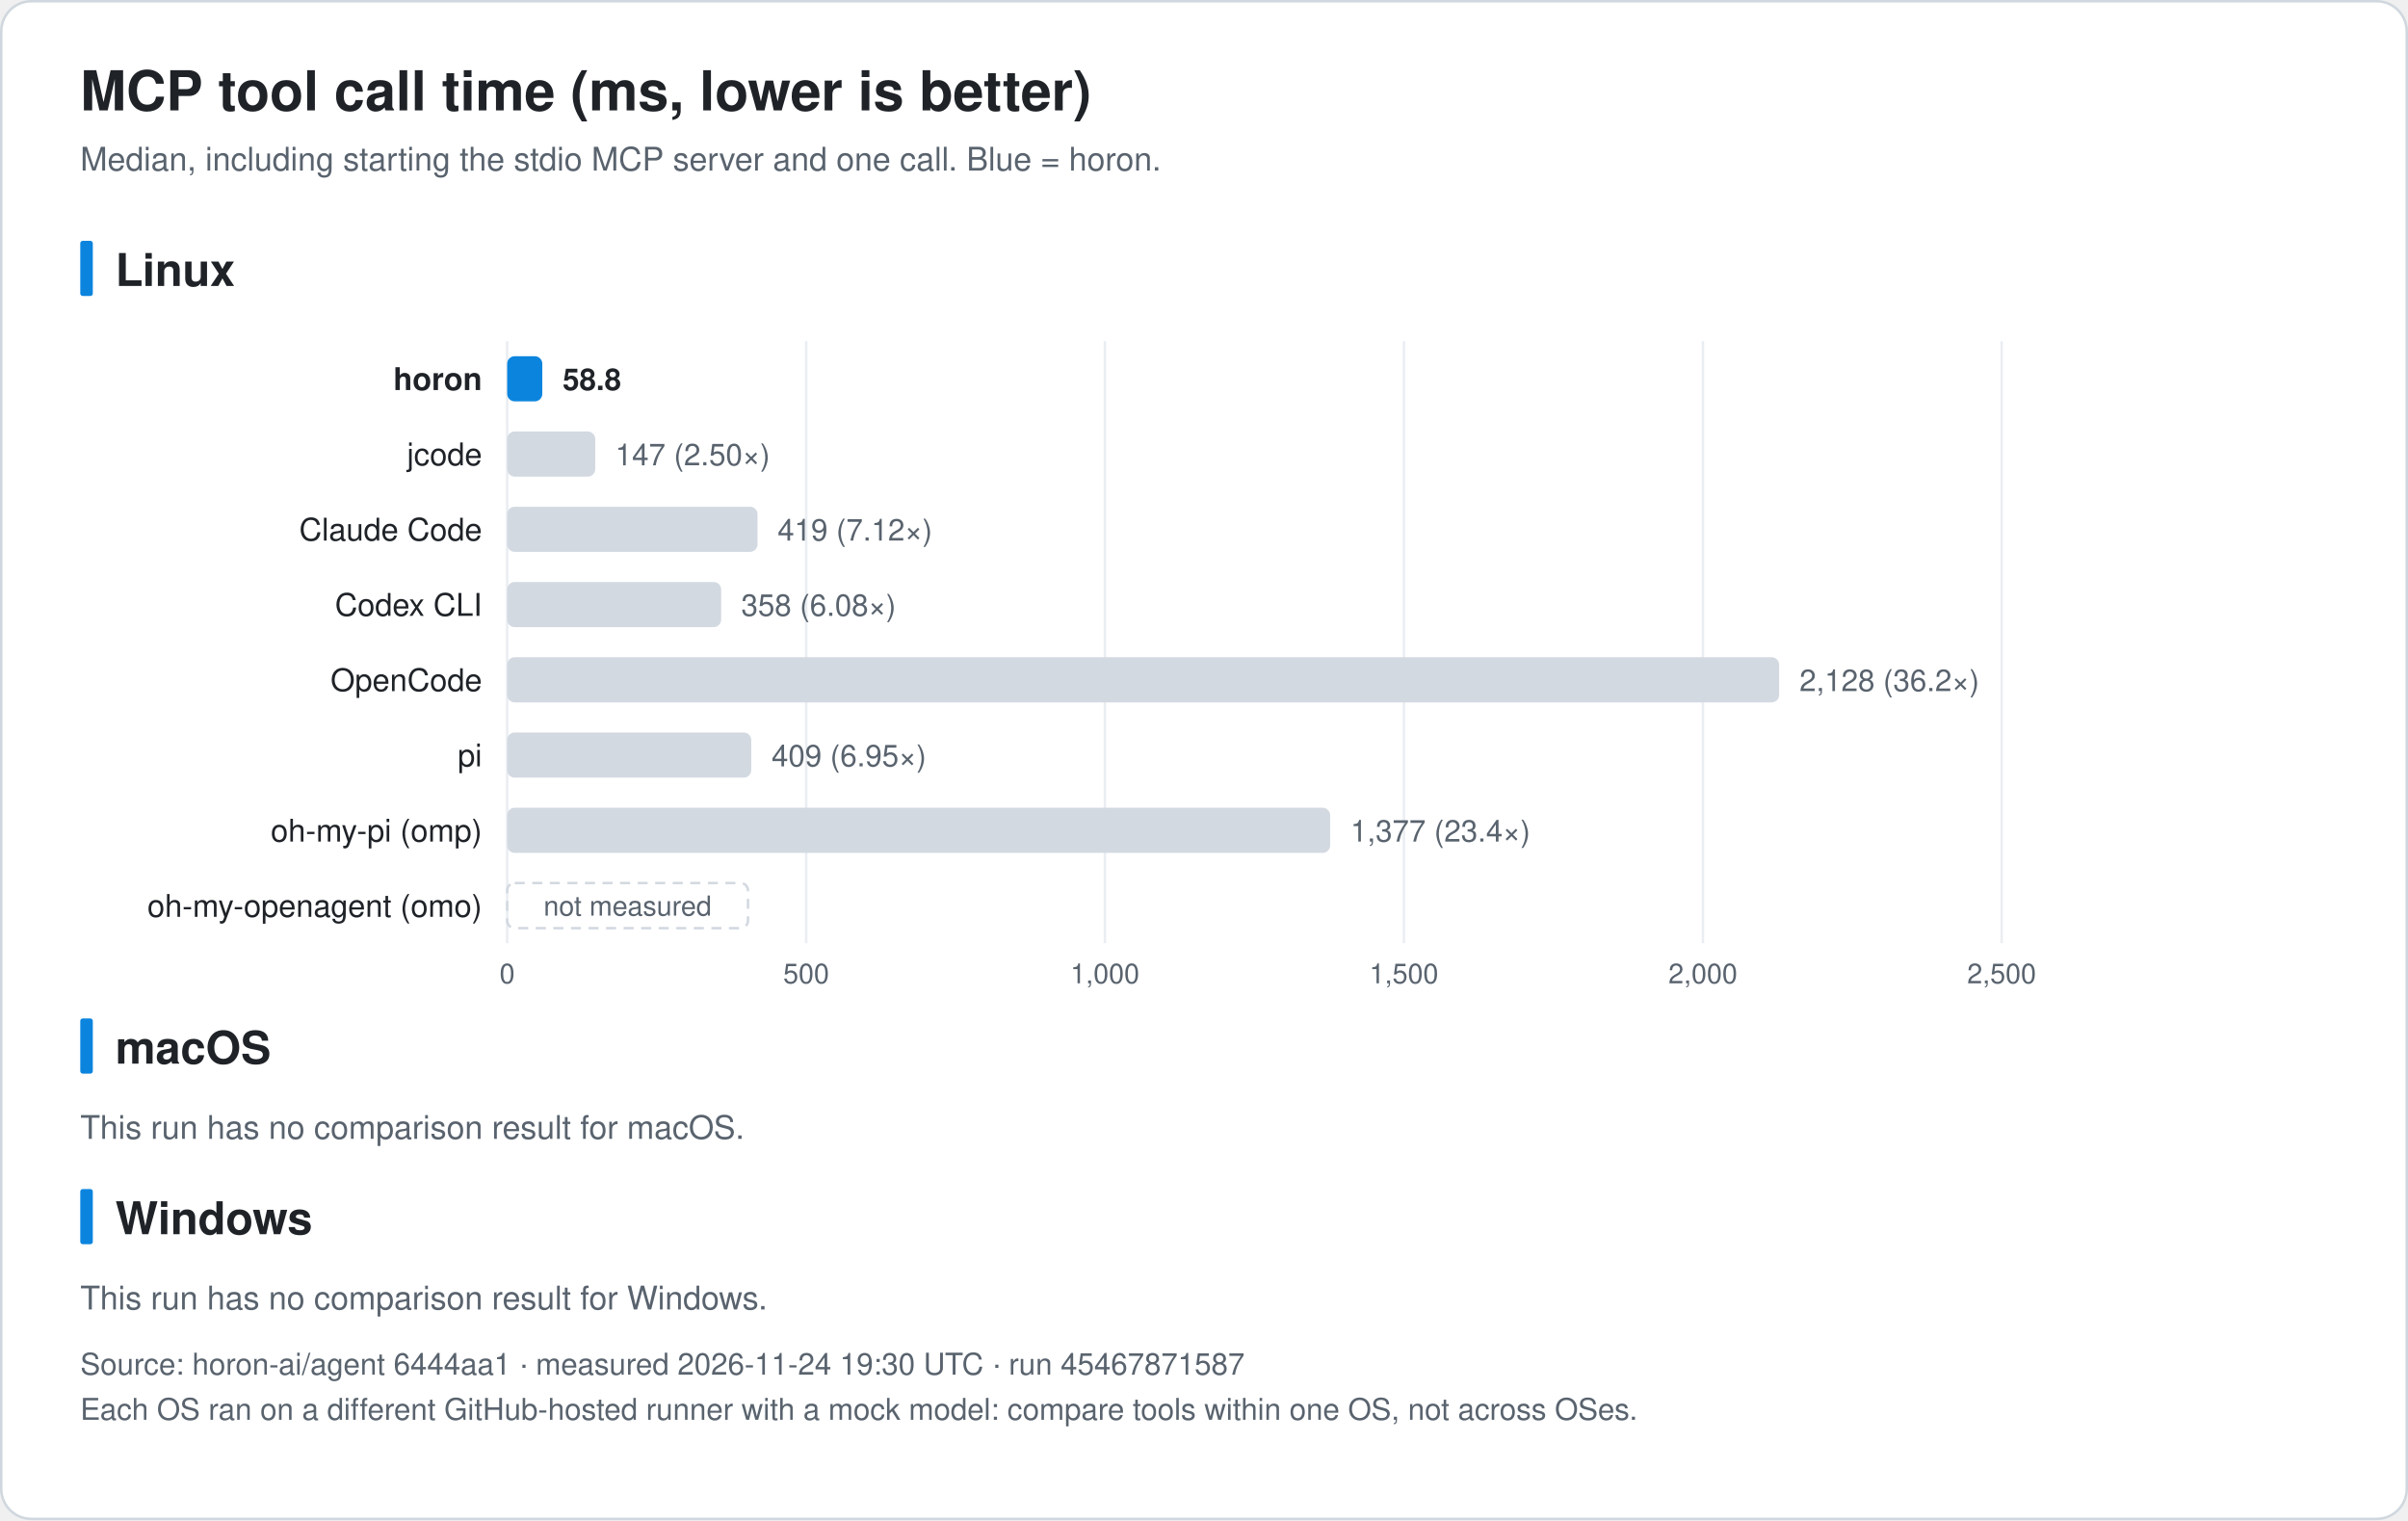
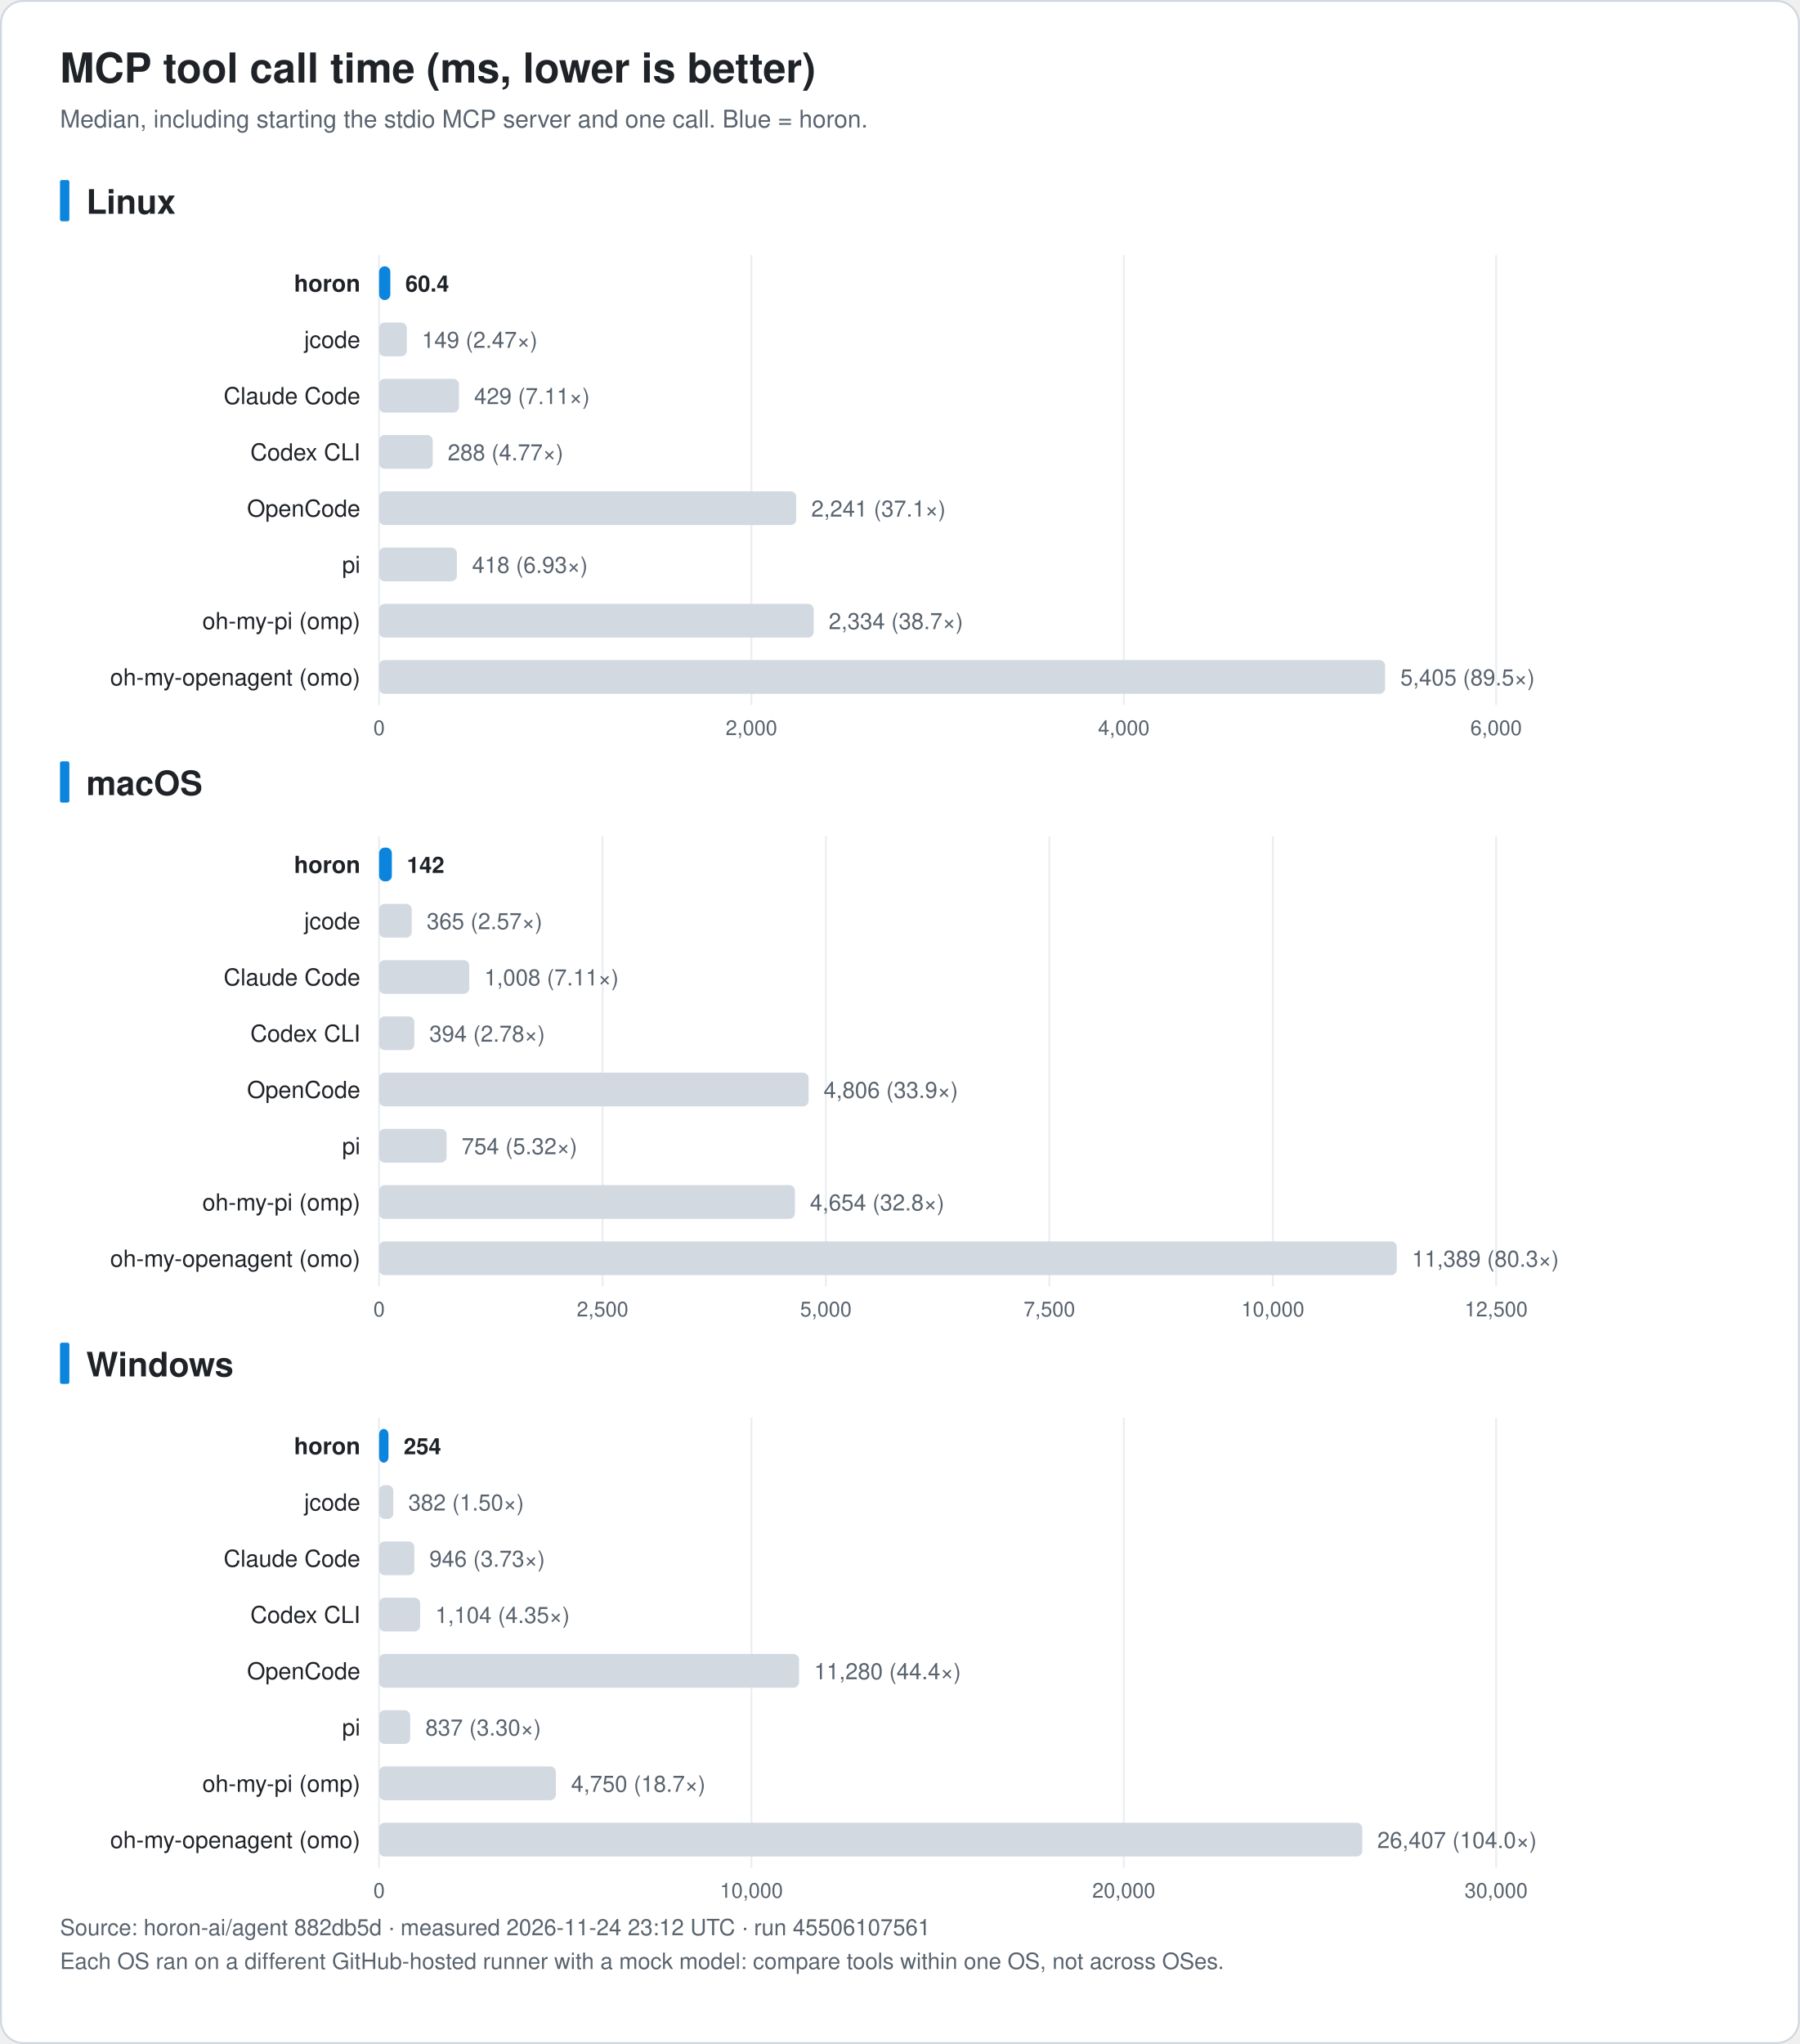
- <svg xmlns="http://www.w3.org/2000/svg" width="960" height="606" viewBox="0 0 960 606" font-family="-apple-system, BlinkMacSystemFont, 'Segoe UI', 'Noto Sans KR', 'Apple SD Gothic Neo', Helvetica, Arial, sans-serif" role="img">
-   <rect x="0.5" y="0.5" width="959" height="605" rx="12" fill="#ffffff" stroke="#d0d7de" />
+ <svg xmlns="http://www.w3.org/2000/svg" width="960" height="1090" viewBox="0 0 960 1090" font-family="-apple-system, BlinkMacSystemFont, 'Segoe UI', 'Noto Sans KR', 'Apple SD Gothic Neo', Helvetica, Arial, sans-serif" role="img">
+   <rect x="0.5" y="0.5" width="959" height="1089" rx="12" fill="#ffffff" stroke="#d0d7de" />
  <text x="32.0" y="44.0" font-size="22" fill="#1f2328" text-anchor="start" font-weight="bold">MCP tool call time (ms, lower is better)</text>
  <text x="32.0" y="68.0" font-size="13" fill="#59636e" text-anchor="start" font-weight="normal">Median, including starting the stdio MCP server and one call. Blue = horon.</text>
  <rect x="32" y="96.0" width="5" height="22" rx="1" fill="#0b84de" />
  <text x="46.0" y="114.0" font-size="18" fill="#1f2328" text-anchor="start" font-weight="bold">Linux</text>
  <line x1="202.2" y1="136.0" x2="202.2" y2="376.0" stroke="#eaeef2" />
  <text x="202.2" y="392.0" font-size="11" fill="#59636e" text-anchor="middle" font-weight="normal">0</text>
-   <line x1="321.4" y1="136.0" x2="321.4" y2="376.0" stroke="#eaeef2" />
-   <text x="321.4" y="392.0" font-size="11" fill="#59636e" text-anchor="middle" font-weight="normal">500</text>
-   <line x1="440.5" y1="136.0" x2="440.5" y2="376.0" stroke="#eaeef2" />
-   <text x="440.5" y="392.0" font-size="11" fill="#59636e" text-anchor="middle" font-weight="normal">1,000</text>
-   <line x1="559.7" y1="136.0" x2="559.7" y2="376.0" stroke="#eaeef2" />
-   <text x="559.7" y="392.0" font-size="11" fill="#59636e" text-anchor="middle" font-weight="normal">1,500</text>
-   <line x1="678.9" y1="136.0" x2="678.9" y2="376.0" stroke="#eaeef2" />
-   <text x="678.9" y="392.0" font-size="11" fill="#59636e" text-anchor="middle" font-weight="normal">2,000</text>
+   <line x1="400.8" y1="136.0" x2="400.8" y2="376.0" stroke="#eaeef2" />
+   <text x="400.8" y="392.0" font-size="11" fill="#59636e" text-anchor="middle" font-weight="normal">2,000</text>
+   <line x1="599.4" y1="136.0" x2="599.4" y2="376.0" stroke="#eaeef2" />
+   <text x="599.4" y="392.0" font-size="11" fill="#59636e" text-anchor="middle" font-weight="normal">4,000</text>
  <line x1="798.0" y1="136.0" x2="798.0" y2="376.0" stroke="#eaeef2" />
-   <text x="798.0" y="392.0" font-size="11" fill="#59636e" text-anchor="middle" font-weight="normal">2,500</text>
+   <text x="798.0" y="392.0" font-size="11" fill="#59636e" text-anchor="middle" font-weight="normal">6,000</text>
  <text x="192.2" y="155.5" font-size="12.5" fill="#1f2328" text-anchor="end" font-weight="bold">horon</text>
-   <rect x="202.2" y="142.0" width="14.0" height="18" rx="3" fill="#0b84de" />
-   <text x="224.3" y="155.5" font-size="12" fill="#1f2328" text-anchor="start" font-weight="bold">58.8</text>
+   <rect x="202.2" y="142.0" width="6.0" height="18" rx="3" fill="#0b84de" />
+   <text x="216.2" y="155.5" font-size="12" fill="#1f2328" text-anchor="start" font-weight="bold">60.4</text>
  <text x="192.2" y="185.5" font-size="12.5" fill="#1f2328" text-anchor="end" font-weight="normal">jcode</text>
-   <rect x="202.2" y="172.0" width="35.1" height="18" rx="3" fill="#d3d9e1" />
-   <text x="245.3" y="185.5" font-size="12" fill="#59636e" text-anchor="start" font-weight="normal">147 (2.50×)</text>
+   <rect x="202.2" y="172.0" width="14.8" height="18" rx="3" fill="#d3d9e1" />
+   <text x="225.0" y="185.5" font-size="12" fill="#59636e" text-anchor="start" font-weight="normal">149 (2.47×)</text>
  <text x="192.2" y="215.5" font-size="12.5" fill="#1f2328" text-anchor="end" font-weight="normal">Claude Code</text>
-   <rect x="202.2" y="202.0" width="99.8" height="18" rx="3" fill="#d3d9e1" />
-   <text x="310.0" y="215.5" font-size="12" fill="#59636e" text-anchor="start" font-weight="normal">419 (7.12×)</text>
+   <rect x="202.2" y="202.0" width="42.6" height="18" rx="3" fill="#d3d9e1" />
+   <text x="252.9" y="215.5" font-size="12" fill="#59636e" text-anchor="start" font-weight="normal">429 (7.11×)</text>
  <text x="192.2" y="245.5" font-size="12.5" fill="#1f2328" text-anchor="end" font-weight="normal">Codex CLI</text>
-   <rect x="202.2" y="232.0" width="85.3" height="18" rx="3" fill="#d3d9e1" />
-   <text x="295.5" y="245.5" font-size="12" fill="#59636e" text-anchor="start" font-weight="normal">358 (6.08×)</text>
+   <rect x="202.2" y="232.0" width="28.6" height="18" rx="3" fill="#d3d9e1" />
+   <text x="238.8" y="245.5" font-size="12" fill="#59636e" text-anchor="start" font-weight="normal">288 (4.77×)</text>
  <text x="192.2" y="275.5" font-size="12.5" fill="#1f2328" text-anchor="end" font-weight="normal">OpenCode</text>
-   <rect x="202.2" y="262.0" width="507.1" height="18" rx="3" fill="#d3d9e1" />
-   <text x="717.4" y="275.5" font-size="12" fill="#59636e" text-anchor="start" font-weight="normal">2,128 (36.2×)</text>
+   <rect x="202.2" y="262.0" width="222.5" height="18" rx="3" fill="#d3d9e1" />
+   <text x="432.7" y="275.5" font-size="12" fill="#59636e" text-anchor="start" font-weight="normal">2,241 (37.1×)</text>
  <text x="192.2" y="305.5" font-size="12.5" fill="#1f2328" text-anchor="end" font-weight="normal">pi</text>
-   <rect x="202.2" y="292.0" width="97.3" height="18" rx="3" fill="#d3d9e1" />
-   <text x="307.6" y="305.5" font-size="12" fill="#59636e" text-anchor="start" font-weight="normal">409 (6.95×)</text>
+   <rect x="202.2" y="292.0" width="41.5" height="18" rx="3" fill="#d3d9e1" />
+   <text x="251.8" y="305.5" font-size="12" fill="#59636e" text-anchor="start" font-weight="normal">418 (6.93×)</text>
  <text x="192.2" y="335.5" font-size="12.5" fill="#1f2328" text-anchor="end" font-weight="normal">oh-my-pi (omp)</text>
-   <rect x="202.2" y="322.0" width="328.1" height="18" rx="3" fill="#d3d9e1" />
-   <text x="538.4" y="335.5" font-size="12" fill="#59636e" text-anchor="start" font-weight="normal">1,377 (23.4×)</text>
+   <rect x="202.2" y="322.0" width="231.8" height="18" rx="3" fill="#d3d9e1" />
+   <text x="442.0" y="335.5" font-size="12" fill="#59636e" text-anchor="start" font-weight="normal">2,334 (38.7×)</text>
  <text x="192.2" y="365.5" font-size="12.5" fill="#1f2328" text-anchor="end" font-weight="normal">oh-my-openagent (omo)</text>
-   <rect x="202.2" y="352.0" width="96" height="18" rx="3" fill="none" stroke="#d3d9e1" stroke-dasharray="4 3" />
-   <text x="250.2" y="365.0" font-size="11" fill="#59636e" text-anchor="middle" font-weight="normal">not measured</text>
+   <rect x="202.2" y="352.0" width="536.6" height="18" rx="3" fill="#d3d9e1" />
+   <text x="746.9" y="365.5" font-size="12" fill="#59636e" text-anchor="start" font-weight="normal">5,405 (89.5×)</text>
  <rect x="32" y="406.0" width="5" height="22" rx="1" fill="#0b84de" />
  <text x="46.0" y="424.0" font-size="18" fill="#1f2328" text-anchor="start" font-weight="bold">macOS</text>
-   <text x="32.0" y="454.0" font-size="13" fill="#59636e" text-anchor="start" font-weight="normal">This run has no comparison result for macOS.</text>
-   <rect x="32" y="474.0" width="5" height="22" rx="1" fill="#0b84de" />
-   <text x="46.0" y="492.0" font-size="18" fill="#1f2328" text-anchor="start" font-weight="bold">Windows</text>
-   <text x="32.0" y="522.0" font-size="13" fill="#59636e" text-anchor="start" font-weight="normal">This run has no comparison result for Windows.</text>
-   <text x="32.0" y="548.0" font-size="12" fill="#59636e" text-anchor="start" font-weight="normal">Source: horon-ai/agent 6444aa1 · measured 2026-11-24 19:30 UTC · run 45467871587</text>
-   <text x="32.0" y="566.0" font-size="12" fill="#59636e" text-anchor="start" font-weight="normal">Each OS ran on a different GitHub-hosted runner with a mock model: compare tools within one OS, not across OSes.</text>
+   <line x1="202.2" y1="446.0" x2="202.2" y2="686.0" stroke="#eaeef2" />
+   <text x="202.2" y="702.0" font-size="11" fill="#59636e" text-anchor="middle" font-weight="normal">0</text>
+   <line x1="321.4" y1="446.0" x2="321.4" y2="686.0" stroke="#eaeef2" />
+   <text x="321.4" y="702.0" font-size="11" fill="#59636e" text-anchor="middle" font-weight="normal">2,500</text>
+   <line x1="440.5" y1="446.0" x2="440.5" y2="686.0" stroke="#eaeef2" />
+   <text x="440.5" y="702.0" font-size="11" fill="#59636e" text-anchor="middle" font-weight="normal">5,000</text>
+   <line x1="559.7" y1="446.0" x2="559.7" y2="686.0" stroke="#eaeef2" />
+   <text x="559.7" y="702.0" font-size="11" fill="#59636e" text-anchor="middle" font-weight="normal">7,500</text>
+   <line x1="678.9" y1="446.0" x2="678.9" y2="686.0" stroke="#eaeef2" />
+   <text x="678.9" y="702.0" font-size="11" fill="#59636e" text-anchor="middle" font-weight="normal">10,000</text>
+   <line x1="798.0" y1="446.0" x2="798.0" y2="686.0" stroke="#eaeef2" />
+   <text x="798.0" y="702.0" font-size="11" fill="#59636e" text-anchor="middle" font-weight="normal">12,500</text>
+   <text x="192.2" y="465.5" font-size="12.5" fill="#1f2328" text-anchor="end" font-weight="bold">horon</text>
+   <rect x="202.2" y="452.0" width="6.8" height="18" rx="3" fill="#0b84de" />
+   <text x="217.0" y="465.5" font-size="12" fill="#1f2328" text-anchor="start" font-weight="bold">142</text>
+   <text x="192.2" y="495.5" font-size="12.5" fill="#1f2328" text-anchor="end" font-weight="normal">jcode</text>
+   <rect x="202.2" y="482.0" width="17.4" height="18" rx="3" fill="#d3d9e1" />
+   <text x="227.6" y="495.5" font-size="12" fill="#59636e" text-anchor="start" font-weight="normal">365 (2.57×)</text>
+   <text x="192.2" y="525.5" font-size="12.5" fill="#1f2328" text-anchor="end" font-weight="normal">Claude Code</text>
+   <rect x="202.2" y="512.0" width="48.1" height="18" rx="3" fill="#d3d9e1" />
+   <text x="258.3" y="525.5" font-size="12" fill="#59636e" text-anchor="start" font-weight="normal">1,008 (7.11×)</text>
+   <text x="192.2" y="555.5" font-size="12.5" fill="#1f2328" text-anchor="end" font-weight="normal">Codex CLI</text>
+   <rect x="202.2" y="542.0" width="18.8" height="18" rx="3" fill="#d3d9e1" />
+   <text x="229.0" y="555.5" font-size="12" fill="#59636e" text-anchor="start" font-weight="normal">394 (2.78×)</text>
+   <text x="192.2" y="585.5" font-size="12.5" fill="#1f2328" text-anchor="end" font-weight="normal">OpenCode</text>
+   <rect x="202.2" y="572.0" width="229.1" height="18" rx="3" fill="#d3d9e1" />
+   <text x="439.3" y="585.5" font-size="12" fill="#59636e" text-anchor="start" font-weight="normal">4,806 (33.9×)</text>
+   <text x="192.2" y="615.5" font-size="12.5" fill="#1f2328" text-anchor="end" font-weight="normal">pi</text>
+   <rect x="202.2" y="602.0" width="36.0" height="18" rx="3" fill="#d3d9e1" />
+   <text x="246.2" y="615.5" font-size="12" fill="#59636e" text-anchor="start" font-weight="normal">754 (5.32×)</text>
+   <text x="192.2" y="645.5" font-size="12.5" fill="#1f2328" text-anchor="end" font-weight="normal">oh-my-pi (omp)</text>
+   <rect x="202.2" y="632.0" width="221.8" height="18" rx="3" fill="#d3d9e1" />
+   <text x="432.0" y="645.5" font-size="12" fill="#59636e" text-anchor="start" font-weight="normal">4,654 (32.8×)</text>
+   <text x="192.2" y="675.5" font-size="12.5" fill="#1f2328" text-anchor="end" font-weight="normal">oh-my-openagent (omo)</text>
+   <rect x="202.2" y="662.0" width="542.8" height="18" rx="3" fill="#d3d9e1" />
+   <text x="753.1" y="675.5" font-size="12" fill="#59636e" text-anchor="start" font-weight="normal">11,389 (80.3×)</text>
+   <rect x="32" y="716.0" width="5" height="22" rx="1" fill="#0b84de" />
+   <text x="46.0" y="734.0" font-size="18" fill="#1f2328" text-anchor="start" font-weight="bold">Windows</text>
+   <line x1="202.2" y1="756.0" x2="202.2" y2="996.0" stroke="#eaeef2" />
+   <text x="202.2" y="1012.0" font-size="11" fill="#59636e" text-anchor="middle" font-weight="normal">0</text>
+   <line x1="400.8" y1="756.0" x2="400.8" y2="996.0" stroke="#eaeef2" />
+   <text x="400.8" y="1012.0" font-size="11" fill="#59636e" text-anchor="middle" font-weight="normal">10,000</text>
+   <line x1="599.4" y1="756.0" x2="599.4" y2="996.0" stroke="#eaeef2" />
+   <text x="599.4" y="1012.0" font-size="11" fill="#59636e" text-anchor="middle" font-weight="normal">20,000</text>
+   <line x1="798.0" y1="756.0" x2="798.0" y2="996.0" stroke="#eaeef2" />
+   <text x="798.0" y="1012.0" font-size="11" fill="#59636e" text-anchor="middle" font-weight="normal">30,000</text>
+   <text x="192.2" y="775.5" font-size="12.5" fill="#1f2328" text-anchor="end" font-weight="bold">horon</text>
+   <rect x="202.2" y="762.0" width="5.0" height="18" rx="3" fill="#0b84de" />
+   <text x="215.3" y="775.5" font-size="12" fill="#1f2328" text-anchor="start" font-weight="bold">254</text>
+   <text x="192.2" y="805.5" font-size="12.5" fill="#1f2328" text-anchor="end" font-weight="normal">jcode</text>
+   <rect x="202.2" y="792.0" width="7.6" height="18" rx="3" fill="#d3d9e1" />
+   <text x="217.8" y="805.5" font-size="12" fill="#59636e" text-anchor="start" font-weight="normal">382 (1.50×)</text>
+   <text x="192.2" y="835.5" font-size="12.5" fill="#1f2328" text-anchor="end" font-weight="normal">Claude Code</text>
+   <rect x="202.2" y="822.0" width="18.8" height="18" rx="3" fill="#d3d9e1" />
+   <text x="229.0" y="835.5" font-size="12" fill="#59636e" text-anchor="start" font-weight="normal">946 (3.73×)</text>
+   <text x="192.2" y="865.5" font-size="12.5" fill="#1f2328" text-anchor="end" font-weight="normal">Codex CLI</text>
+   <rect x="202.2" y="852.0" width="21.9" height="18" rx="3" fill="#d3d9e1" />
+   <text x="232.2" y="865.5" font-size="12" fill="#59636e" text-anchor="start" font-weight="normal">1,104 (4.35×)</text>
+   <text x="192.2" y="895.5" font-size="12.5" fill="#1f2328" text-anchor="end" font-weight="normal">OpenCode</text>
+   <rect x="202.2" y="882.0" width="224.0" height="18" rx="3" fill="#d3d9e1" />
+   <text x="434.2" y="895.5" font-size="12" fill="#59636e" text-anchor="start" font-weight="normal">11,280 (44.4×)</text>
+   <text x="192.2" y="925.5" font-size="12.5" fill="#1f2328" text-anchor="end" font-weight="normal">pi</text>
+   <rect x="202.2" y="912.0" width="16.6" height="18" rx="3" fill="#d3d9e1" />
+   <text x="226.9" y="925.5" font-size="12" fill="#59636e" text-anchor="start" font-weight="normal">837 (3.30×)</text>
+   <text x="192.2" y="955.5" font-size="12.5" fill="#1f2328" text-anchor="end" font-weight="normal">oh-my-pi (omp)</text>
+   <rect x="202.2" y="942.0" width="94.3" height="18" rx="3" fill="#d3d9e1" />
+   <text x="304.6" y="955.5" font-size="12" fill="#59636e" text-anchor="start" font-weight="normal">4,750 (18.7×)</text>
+   <text x="192.2" y="985.5" font-size="12.5" fill="#1f2328" text-anchor="end" font-weight="normal">oh-my-openagent (omo)</text>
+   <rect x="202.2" y="972.0" width="524.4" height="18" rx="3" fill="#d3d9e1" />
+   <text x="734.6" y="985.5" font-size="12" fill="#59636e" text-anchor="start" font-weight="normal">26,407 (104.0×)</text>
+   <text x="32.0" y="1032.0" font-size="12" fill="#59636e" text-anchor="start" font-weight="normal">Source: horon-ai/agent 882db5d · measured 2026-11-24 23:12 UTC · run 45506107561</text>
+   <text x="32.0" y="1050.0" font-size="12" fill="#59636e" text-anchor="start" font-weight="normal">Each OS ran on a different GitHub-hosted runner with a mock model: compare tools within one OS, not across OSes.</text>
</svg>
